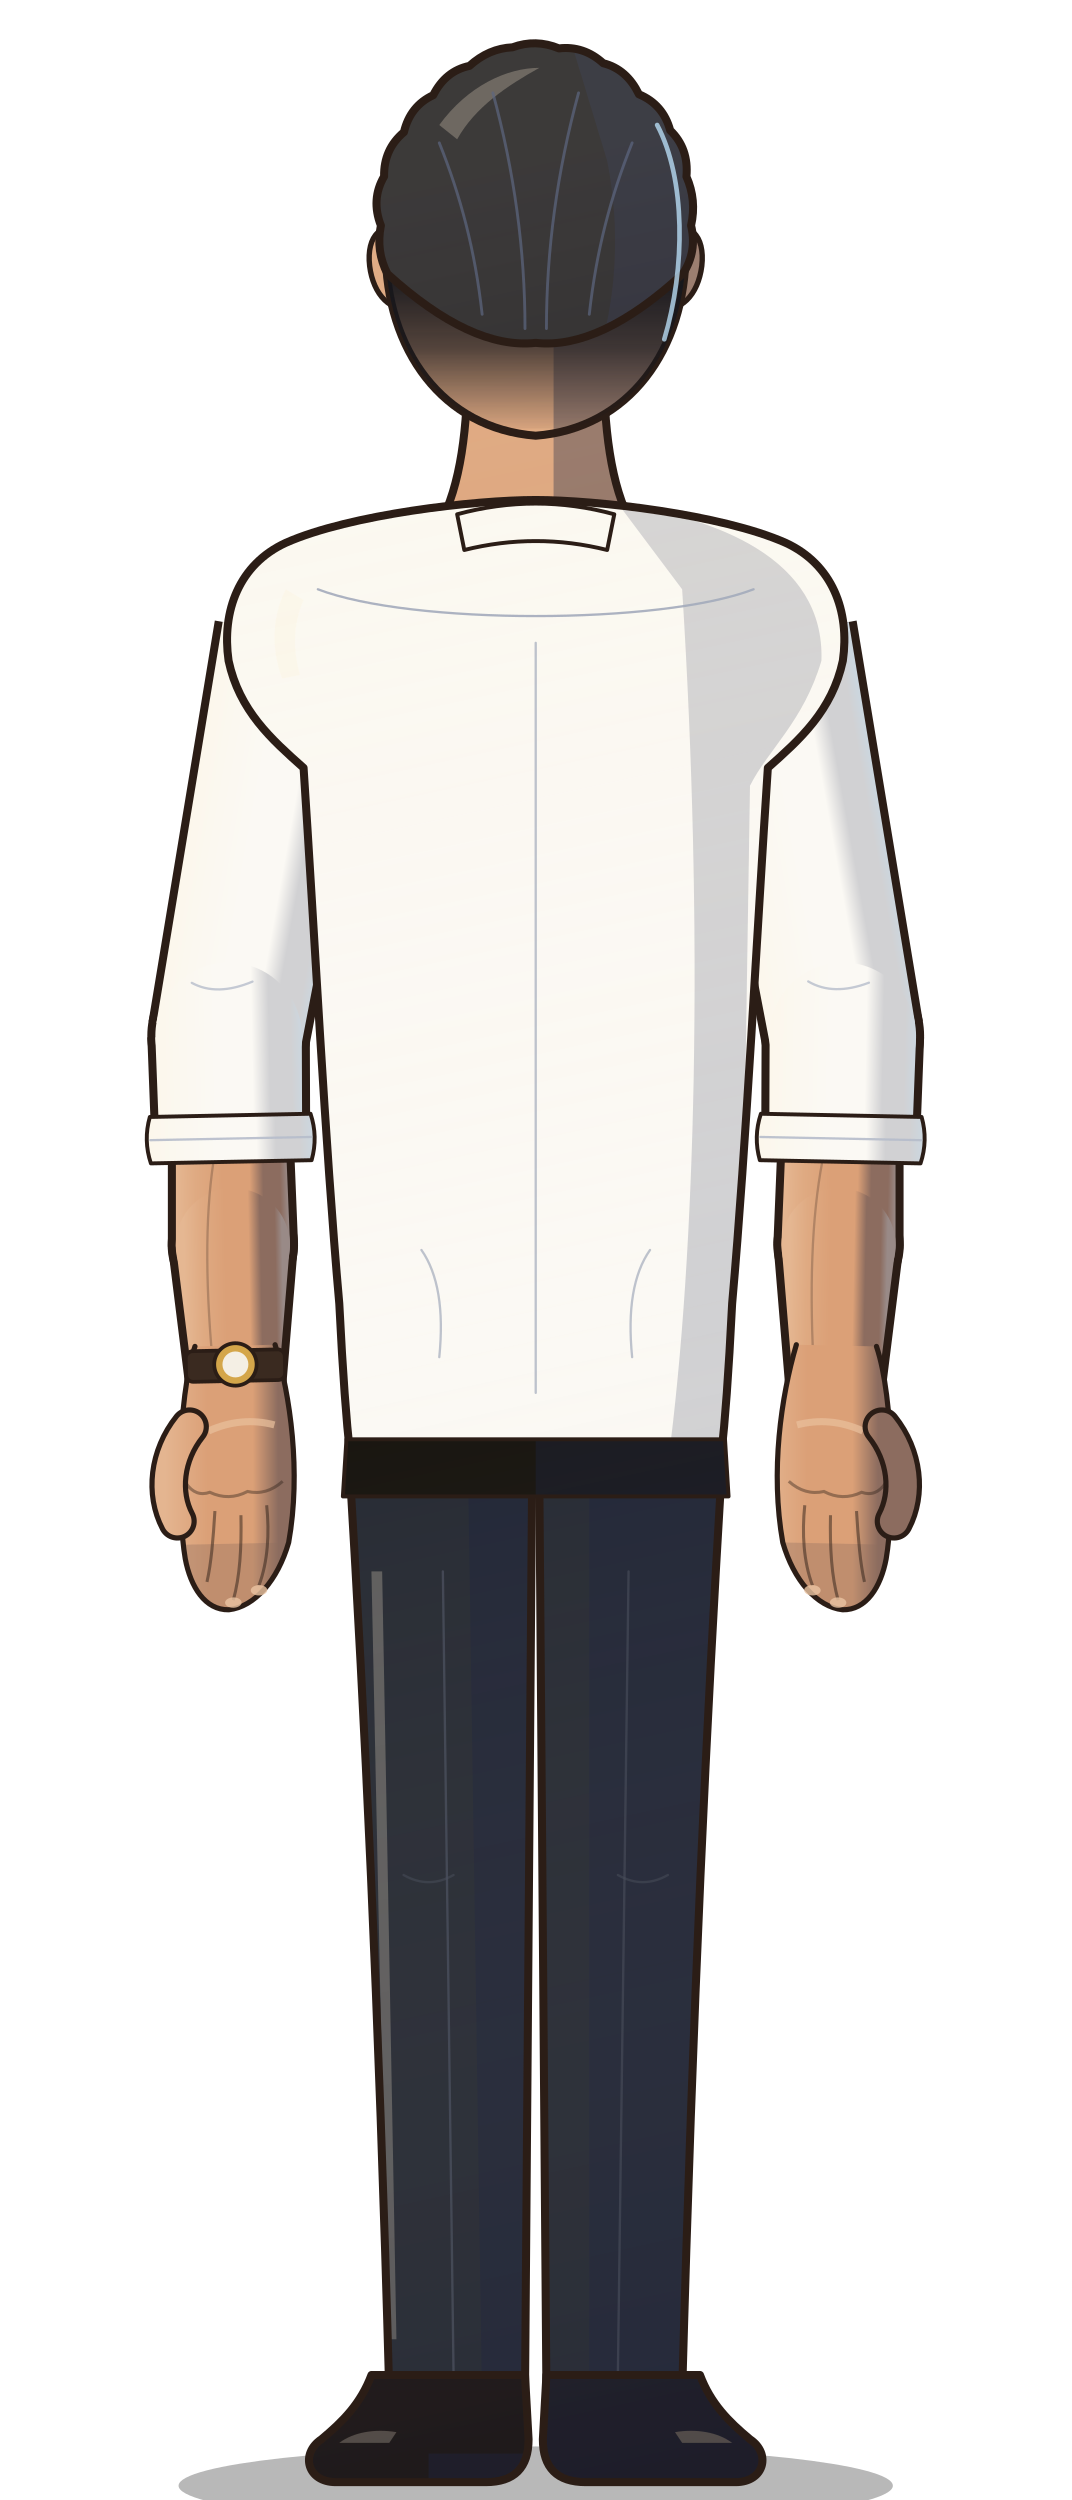
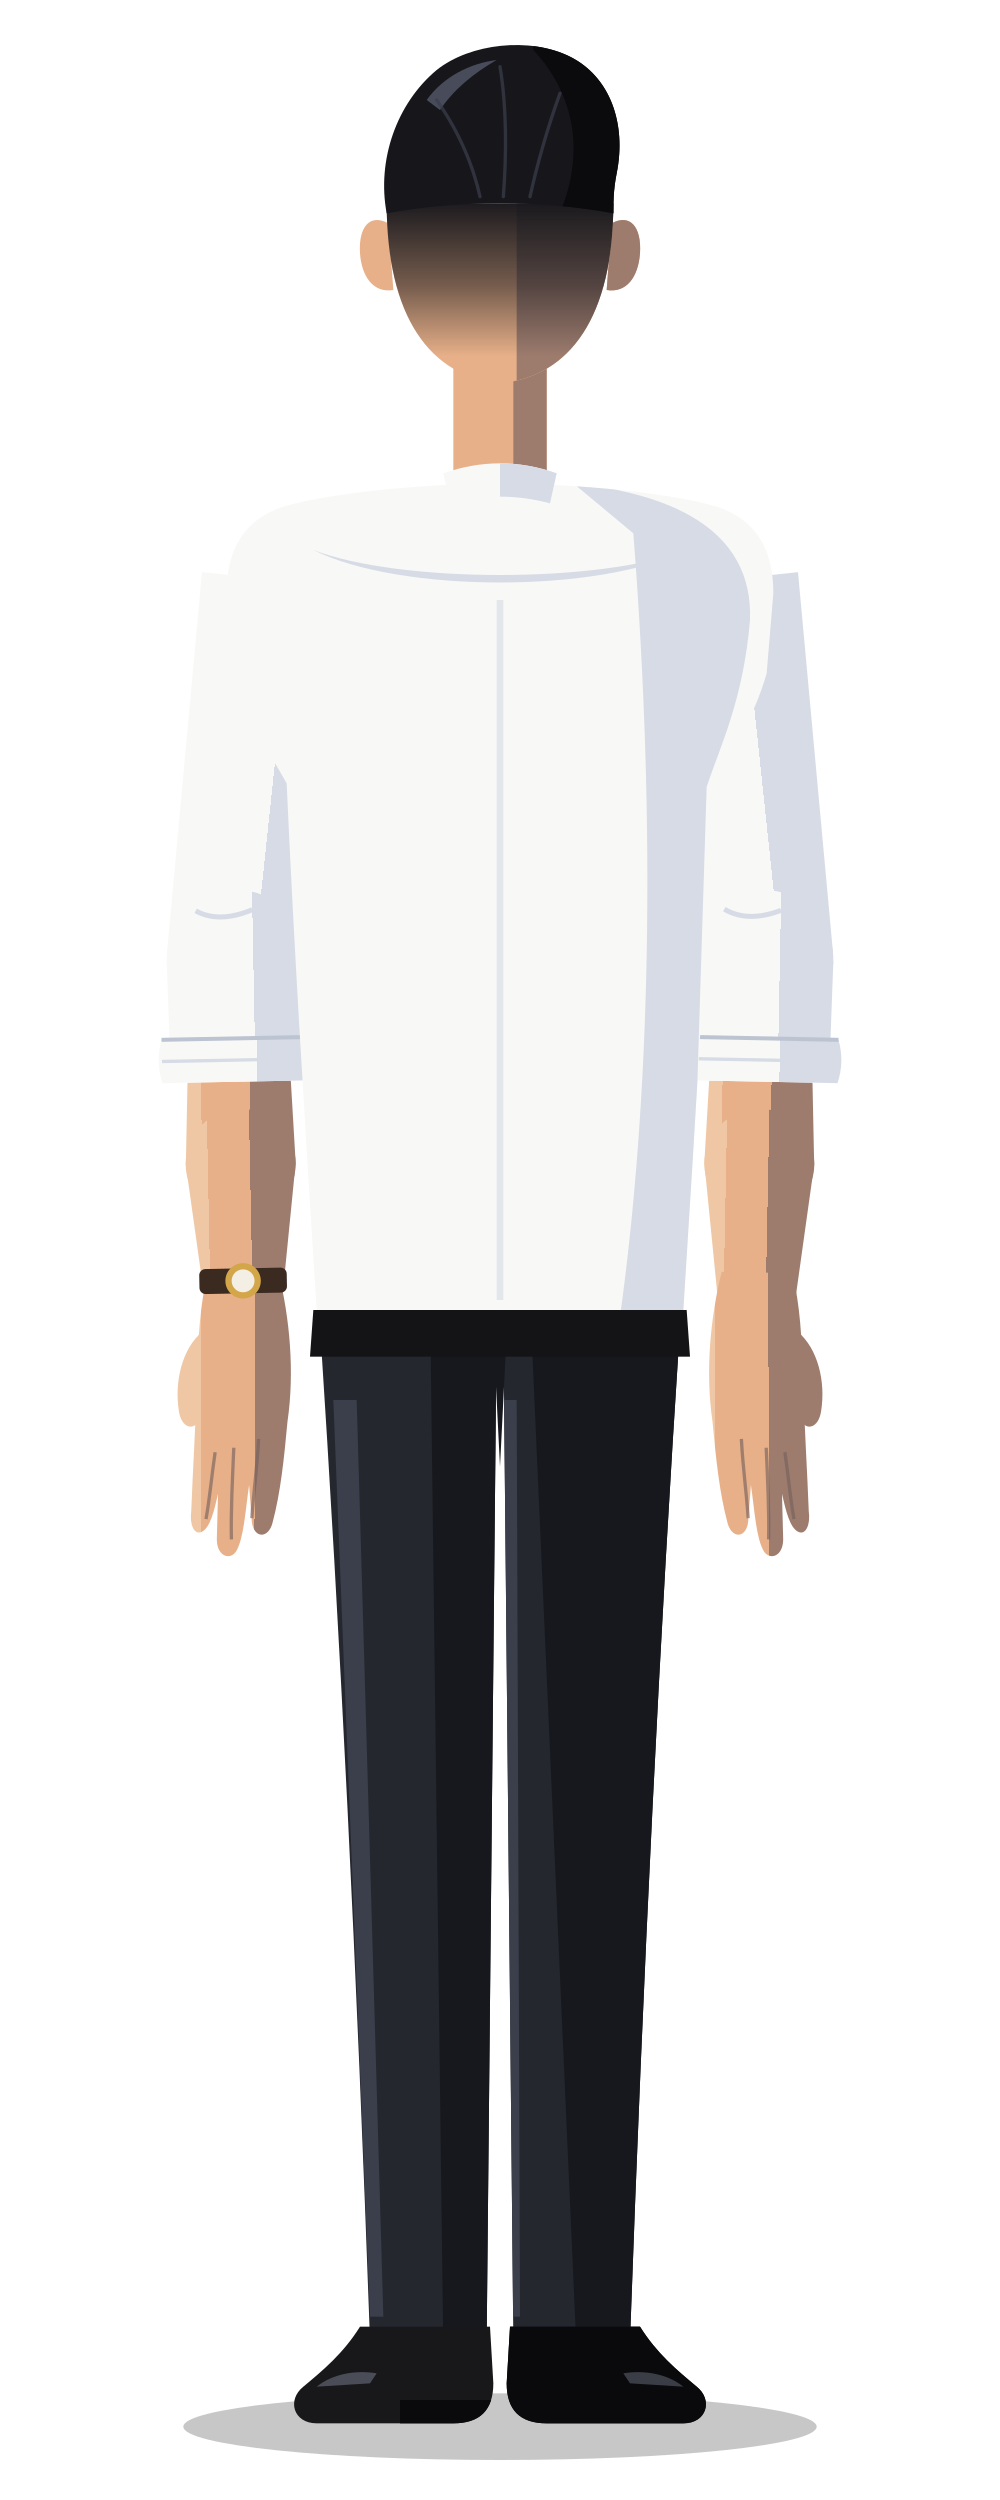
- <svg xmlns="http://www.w3.org/2000/svg" viewBox="0 0 600 1400" width="600" height="1400">
+ <svg xmlns="http://www.w3.org/2000/svg" viewBox="0 0 600 1500" width="600" height="1500">
  <defs>
-     <linearGradient id="form" gradientUnits="userSpaceOnUse" x1="170" y1="120" x2="470" y2="1500">
-       <stop offset="0" stop-color="#fff1d6" stop-opacity="0.16" />
-       <stop offset="0.45" stop-color="#fff1d6" stop-opacity="0" />
-       <stop offset="1" stop-color="#0b1030" stop-opacity="0.18" />
-     </linearGradient>
    <linearGradient id="fade" x1="0" y1="0" x2="0" y2="1">
-       <stop offset="0" stop-color="#17171c" stop-opacity="1" />
-       <stop offset="0.5" stop-color="#17171c" stop-opacity="0.7" />
-       <stop offset="1" stop-color="#17171c" stop-opacity="0.05" />
+       <stop offset="0" stop-color="#16161b" stop-opacity="1" />
+       <stop offset="0.55" stop-color="#16161b" stop-opacity="0.55" />
+       <stop offset="1" stop-color="#16161b" stop-opacity="0" />
    </linearGradient>
    <clipPath id="c1">
-       <path d="M196,826 L298,826 L294,1340 L218,1340 C212,1120 204,960 196,826 Z" />
+       <path d="M192,796 L298,796 L292,1404 L222,1404 C214,1180 204,980 192,796 Z" />
    </clipPath>
    <clipPath id="c2">
-       <path d="M 404,826 L 302,826 L 306,1340 L 382,1340 C 388,1120 396,960 404,826 Z" />
+       <path d="M 408,796 L 302,796 L 308,1404 L 378,1404 C 386,1180 396,980 408,796 Z" />
    </clipPath>
    <clipPath id="c3">
-       <path d="M208,1330 L294,1330 L296,1366 C296,1382 288,1390 272,1390 L188,1390 C172,1390 168,1374 180,1366 C192,1356 202,1346 208,1330 Z" />
+       <path d="M216,1396 L294,1396 L296,1430 C296,1446 288,1454 272,1454 L190,1454 C176,1454 172,1440 182,1432 C194,1422 206,1412 216,1396 Z" />
    </clipPath>
    <clipPath id="c4">
-       <path d="M 392,1330 L 306,1330 L 304,1366 C 304,1382 312,1390 328,1390 L 412,1390 C 428,1390 432,1374 420,1366 C 408,1356 398,1346 392,1330 Z" />
-     </clipPath>
-     <linearGradient id="g5" gradientUnits="userSpaceOnUse" x1="98.5" y1="674.6" x2="161.5" y2="673.3">
-       <stop offset="0" stop-color="#e5b792" />
-       <stop offset="0.18" stop-color="#dfaa82" />
-       <stop offset="0.42" stop-color="#dba077" />
-       <stop offset="0.66" stop-color="#dba077" />
-       <stop offset="0.78" stop-color="#8c6c5f" />
-       <stop offset="0.93" stop-color="#8c6c5f" />
-       <stop offset="1" stop-color="#998a87" />
-     </linearGradient>
-     <linearGradient id="g6" gradientUnits="userSpaceOnUse" x1="103.9" y1="741.2" x2="158.8" y2="740.1">
-       <stop offset="0" stop-color="#e5b792" />
-       <stop offset="0.18" stop-color="#dfaa82" />
-       <stop offset="0.42" stop-color="#dba077" />
-       <stop offset="0.66" stop-color="#dba077" />
-       <stop offset="0.78" stop-color="#8c6c5f" />
-       <stop offset="0.93" stop-color="#8c6c5f" />
-       <stop offset="1" stop-color="#998a87" />
-     </linearGradient>
-     <linearGradient id="g7" gradientUnits="userSpaceOnUse" x1="106.2" y1="460.5" x2="189.8" y2="475.5">
-       <stop offset="0" stop-color="#fcf7ec" />
-       <stop offset="0.18" stop-color="#fbf8f0" />
-       <stop offset="0.42" stop-color="#fbf9f4" />
-       <stop offset="0.66" stop-color="#fbf9f4" />
-       <stop offset="0.78" stop-color="#d1d1d3" />
-       <stop offset="0.93" stop-color="#d1d1d3" />
-       <stop offset="1" stop-color="#ccd6de" />
-     </linearGradient>
-     <linearGradient id="g8" gradientUnits="userSpaceOnUse" x1="88.1" y1="609.6" x2="169.1" y2="608.0">
-       <stop offset="0" stop-color="#fcf7ec" />
-       <stop offset="0.18" stop-color="#fbf8f0" />
-       <stop offset="0.42" stop-color="#fbf9f4" />
-       <stop offset="0.66" stop-color="#fbf9f4" />
-       <stop offset="0.78" stop-color="#d1d1d3" />
-       <stop offset="0.93" stop-color="#d1d1d3" />
-       <stop offset="1" stop-color="#ccd6de" />
-     </linearGradient>
-     <linearGradient id="g9" gradientUnits="userSpaceOnUse" x1="84.2" y1="638.5" x2="174.2" y2="636.7">
-       <stop offset="0" stop-color="#fcf7ec" />
-       <stop offset="0.18" stop-color="#fbf8f0" />
-       <stop offset="0.42" stop-color="#fbf9f4" />
-       <stop offset="0.66" stop-color="#fbf9f4" />
-       <stop offset="0.78" stop-color="#d1d1d3" />
-       <stop offset="0.93" stop-color="#d1d1d3" />
-       <stop offset="1" stop-color="#ccd6de" />
-     </linearGradient>
-     <linearGradient id="g10" gradientUnits="userSpaceOnUse" x1="438.5" y1="673.3" x2="501.5" y2="674.6">
-       <stop offset="0" stop-color="#e5b792" />
-       <stop offset="0.18" stop-color="#dfaa82" />
-       <stop offset="0.42" stop-color="#dba077" />
-       <stop offset="0.66" stop-color="#dba077" />
-       <stop offset="0.78" stop-color="#8c6c5f" />
-       <stop offset="0.93" stop-color="#8c6c5f" />
-       <stop offset="1" stop-color="#998a87" />
-     </linearGradient>
-     <linearGradient id="g11" gradientUnits="userSpaceOnUse" x1="441.2" y1="740.1" x2="496.1" y2="741.2">
-       <stop offset="0" stop-color="#e5b792" />
-       <stop offset="0.18" stop-color="#dfaa82" />
-       <stop offset="0.42" stop-color="#dba077" />
-       <stop offset="0.66" stop-color="#dba077" />
-       <stop offset="0.78" stop-color="#8c6c5f" />
-       <stop offset="0.93" stop-color="#8c6c5f" />
-       <stop offset="1" stop-color="#998a87" />
-     </linearGradient>
-     <linearGradient id="g12" gradientUnits="userSpaceOnUse" x1="410.2" y1="475.5" x2="493.8" y2="460.5">
-       <stop offset="0" stop-color="#fcf7ec" />
-       <stop offset="0.18" stop-color="#fbf8f0" />
-       <stop offset="0.42" stop-color="#fbf9f4" />
-       <stop offset="0.66" stop-color="#fbf9f4" />
-       <stop offset="0.78" stop-color="#d1d1d3" />
-       <stop offset="0.93" stop-color="#d1d1d3" />
-       <stop offset="1" stop-color="#ccd6de" />
-     </linearGradient>
-     <linearGradient id="g13" gradientUnits="userSpaceOnUse" x1="430.9" y1="608.0" x2="511.9" y2="609.6">
-       <stop offset="0" stop-color="#fcf7ec" />
-       <stop offset="0.18" stop-color="#fbf8f0" />
-       <stop offset="0.42" stop-color="#fbf9f4" />
-       <stop offset="0.66" stop-color="#fbf9f4" />
-       <stop offset="0.78" stop-color="#d1d1d3" />
-       <stop offset="0.93" stop-color="#d1d1d3" />
-       <stop offset="1" stop-color="#ccd6de" />
-     </linearGradient>
-     <linearGradient id="g14" gradientUnits="userSpaceOnUse" x1="425.8" y1="636.7" x2="515.8" y2="638.5">
-       <stop offset="0" stop-color="#fcf7ec" />
-       <stop offset="0.18" stop-color="#fbf8f0" />
-       <stop offset="0.42" stop-color="#fbf9f4" />
-       <stop offset="0.66" stop-color="#fbf9f4" />
-       <stop offset="0.78" stop-color="#d1d1d3" />
-       <stop offset="0.93" stop-color="#d1d1d3" />
-       <stop offset="1" stop-color="#ccd6de" />
-     </linearGradient>
-     <clipPath id="c15">
-       <path d="M262,200 C262,240 258,272 246,294 L354,294 C342,272 338,240 338,200 Z" />
-     </clipPath>
-     <clipPath id="c16">
-       <path d="M300,280 C266,280 196,288 160,304 C134,316 124,342 128,370 C134,398 152,414 170,430 C176,520 182,640 190,730 C192,770 194,796 196,814 L404,814 C406,796 408,770 410,730 C418,640 424,520 430,430 C448,414 466,398 472,370 C476,342 466,316 440,304 C404,288 334,280 300,280 Z" />
-     </clipPath>
+       <path d="M 384,1396 L 306,1396 L 304,1430 C 304,1446 312,1454 328,1454 L 410,1454 C 424,1454 428,1440 418,1432 C 406,1422 394,1412 384,1396 Z" />
+     </clipPath>
+     <linearGradient id="g5" gradientUnits="userSpaceOnUse" x1="112.0" y1="674.3" x2="175.9" y2="673.0">
+       <stop offset="0" stop-color="#efc7a4" />
+       <stop offset="0.14" stop-color="#efc7a4" />
+       <stop offset="0.14" stop-color="#e7b089" />
+       <stop offset="0.6" stop-color="#e7b089" />
+       <stop offset="0.6" stop-color="#9d7c6e" />
+       <stop offset="1" stop-color="#9d7c6e" />
+     </linearGradient>
+     <linearGradient id="g6" gradientUnits="userSpaceOnUse" x1="117.9" y1="744.7" x2="172.9" y2="743.6">
+       <stop offset="0" stop-color="#efc7a4" />
+       <stop offset="0.14" stop-color="#efc7a4" />
+       <stop offset="0.14" stop-color="#e7b089" />
+       <stop offset="0.6" stop-color="#e7b089" />
+       <stop offset="0.6" stop-color="#9d7c6e" />
+       <stop offset="1" stop-color="#9d7c6e" />
+     </linearGradient>
+     <linearGradient id="g7" gradientUnits="userSpaceOnUse" x1="110.7" y1="457.4" x2="197.3" y2="466.6">
+       <stop offset="0" stop-color="#f8f8f6" />
+       <stop offset="0.62" stop-color="#f8f8f6" />
+       <stop offset="0.62" stop-color="#d6dbe5" />
+       <stop offset="1" stop-color="#d6dbe5" />
+     </linearGradient>
+     <linearGradient id="g8" gradientUnits="userSpaceOnUse" x1="101.1" y1="606.8" x2="184.1" y2="605.2">
+       <stop offset="0" stop-color="#f8f8f6" />
+       <stop offset="0.62" stop-color="#f8f8f6" />
+       <stop offset="0.62" stop-color="#d6dbe5" />
+       <stop offset="1" stop-color="#d6dbe5" />
+     </linearGradient>
+     <linearGradient id="g9" gradientUnits="userSpaceOnUse" x1="97.2" y1="636.9" x2="189.2" y2="635.1">
+       <stop offset="0" stop-color="#f8f8f6" />
+       <stop offset="0.62" stop-color="#f8f8f6" />
+       <stop offset="0.62" stop-color="#d6dbe5" />
+       <stop offset="1" stop-color="#d6dbe5" />
+     </linearGradient>
+     <linearGradient id="g10" gradientUnits="userSpaceOnUse" x1="28.0" y1="-0.6" x2="-28.0" y2="0.6">
+       <stop offset="0" stop-color="#efc7a4" />
+       <stop offset="0.14" stop-color="#efc7a4" />
+       <stop offset="0.14" stop-color="#e7b089" />
+       <stop offset="0.6" stop-color="#e7b089" />
+       <stop offset="0.6" stop-color="#9d7c6e" />
+       <stop offset="1" stop-color="#9d7c6e" />
+     </linearGradient>
+     <linearGradient id="g11" gradientUnits="userSpaceOnUse" x1="424.1" y1="673.0" x2="488.0" y2="674.3">
+       <stop offset="0" stop-color="#efc7a4" />
+       <stop offset="0.14" stop-color="#efc7a4" />
+       <stop offset="0.14" stop-color="#e7b089" />
+       <stop offset="0.6" stop-color="#e7b089" />
+       <stop offset="0.6" stop-color="#9d7c6e" />
+       <stop offset="1" stop-color="#9d7c6e" />
+     </linearGradient>
+     <linearGradient id="g12" gradientUnits="userSpaceOnUse" x1="427.1" y1="743.6" x2="482.1" y2="744.7">
+       <stop offset="0" stop-color="#efc7a4" />
+       <stop offset="0.14" stop-color="#efc7a4" />
+       <stop offset="0.14" stop-color="#e7b089" />
+       <stop offset="0.6" stop-color="#e7b089" />
+       <stop offset="0.6" stop-color="#9d7c6e" />
+       <stop offset="1" stop-color="#9d7c6e" />
+     </linearGradient>
+     <linearGradient id="g13" gradientUnits="userSpaceOnUse" x1="402.7" y1="466.6" x2="489.3" y2="457.4">
+       <stop offset="0" stop-color="#f8f8f6" />
+       <stop offset="0.62" stop-color="#f8f8f6" />
+       <stop offset="0.62" stop-color="#d6dbe5" />
+       <stop offset="1" stop-color="#d6dbe5" />
+     </linearGradient>
+     <linearGradient id="g14" gradientUnits="userSpaceOnUse" x1="415.9" y1="605.2" x2="498.9" y2="606.8">
+       <stop offset="0" stop-color="#f8f8f6" />
+       <stop offset="0.62" stop-color="#f8f8f6" />
+       <stop offset="0.62" stop-color="#d6dbe5" />
+       <stop offset="1" stop-color="#d6dbe5" />
+     </linearGradient>
+     <linearGradient id="g15" gradientUnits="userSpaceOnUse" x1="410.8" y1="635.1" x2="502.8" y2="636.9">
+       <stop offset="0" stop-color="#f8f8f6" />
+       <stop offset="0.62" stop-color="#f8f8f6" />
+       <stop offset="0.62" stop-color="#d6dbe5" />
+       <stop offset="1" stop-color="#d6dbe5" />
+     </linearGradient>
+     <linearGradient id="g16" gradientUnits="userSpaceOnUse" x1="-28.0" y1="0.6" x2="28.0" y2="-0.6">
+       <stop offset="0" stop-color="#efc7a4" />
+       <stop offset="0.14" stop-color="#efc7a4" />
+       <stop offset="0.14" stop-color="#e7b089" />
+       <stop offset="0.6" stop-color="#e7b089" />
+       <stop offset="0.6" stop-color="#9d7c6e" />
+       <stop offset="1" stop-color="#9d7c6e" />
+     </linearGradient>
    <clipPath id="c17">
-       <path d="M256,288 Q300,276 344,288 L340,308 Q300,298 260,308 Z" />
+       <path d="M272,210 L272,304 L328,304 L328,210 Z" />
    </clipPath>
    <clipPath id="c18">
-       <path d="M194,806 L406,806 L408,838 L192,838 Z" />
-     </clipPath>
-     <linearGradient id="hg19" gradientUnits="userSpaceOnUse" x1="30.0" y1="-0.6" x2="-30.0" y2="0.6">
-       <stop offset="0" stop-color="#e4b590" />
-       <stop offset="0.3" stop-color="#dba077" />
-       <stop offset="0.62" stop-color="#dba077" />
-       <stop offset="0.8" stop-color="#8c6c5f" />
-       <stop offset="1" stop-color="#8c6c5f" />
-     </linearGradient>
+       <path d="M300,290 C268,290 204,294 170,304 C146,312 136,330 136,356 L140,404 C148,432 162,452 172,470 C176,560 182,660 190,786 L410,786 C418,660 424,560 428,470 C438,452 452,432 460,404 L464,356 C464,330 454,312 430,304 C396,294 332,290 300,290 Z" />
+     </clipPath>
+     <clipPath id="c19">
+       <path d="M266,284 Q300,272 334,284 L330,302 Q300,294 270,302 Z" />
+     </clipPath>
    <clipPath id="c20">
-       <path d="M-17,-14 C-23,8 -27,40 -21,70 C-16,86 -6,97 5,98 C15,98 21,88 23,76 C26,56 25,8 17,-14 Z" />
-     </clipPath>
-     <linearGradient id="hg21" gradientUnits="userSpaceOnUse" x1="-30.0" y1="0.6" x2="30.0" y2="-0.6">
-       <stop offset="0" stop-color="#e4b590" />
-       <stop offset="0.3" stop-color="#dba077" />
-       <stop offset="0.62" stop-color="#dba077" />
-       <stop offset="0.8" stop-color="#8c6c5f" />
-       <stop offset="1" stop-color="#8c6c5f" />
-     </linearGradient>
+       <path d="M188,786 L412,786 L414,814 L186,814 Z" />
+     </clipPath>
+     <clipPath id="c21">
+       <path d="M233,134 C222,128 215,136 216,152 C217,166 224,176 236,174 Z" />
+     </clipPath>
    <clipPath id="c22">
-       <path d="M-17,-14 C-23,8 -27,40 -21,70 C-16,86 -6,97 5,98 C15,98 21,88 23,76 C26,56 25,8 17,-14 Z" />
+       <path d="M 367,134 C 378,128 385,136 384,152 C 383,166 376,176 364,174 Z" />
    </clipPath>
    <clipPath id="c23">
-       <path d="M228,132 C214,122 205,132 207,149 C209,165 219,176 232,172 Z" />
+       <path d="M232,122 C232,190 258,226 300,230 C342,226 368,190 368,122 Z" />
+     </clipPath>
+     <clipPath id="napeclip">
+       <path d="M232,122 C232,190 258,226 300,230 C342,226 368,190 368,122 Z" />
    </clipPath>
    <clipPath id="c24">
-       <path d="M 372,132 C 386,122 395,132 393,149 C 391,165 381,176 368,172 Z" />
-     </clipPath>
-     <clipPath id="c25">
-       <path d="M216,140 C216,196 248,240 300,244 C352,240 384,196 384,140 Z" />
-     </clipPath>
-     <clipPath id="napeclip">
-       <path d="M216,140 C216,196 248,240 300,244 C352,240 384,196 384,140 Z" />
-     </clipPath>
-     <clipPath id="c26">
-       <path d="M217.0,153.4 Q210.4,140.7 213.3,126.3 Q207.6,111.6 215.1,98.8 Q214.8,83.6 226.2,74.0 Q229.7,59.3 242.6,53.3 Q249.5,39.7 262.9,36.9 Q273.7,27.1 287.0,26.5 Q300.0,21.7 313.0,27.1 Q326.9,25.5 337.8,35.4 Q351.0,38.7 357.8,52.8 Q371.4,58.5 375.3,73.0 Q385.8,83.1 384.4,98.9 Q390.2,112.0 387.0,126.3 Q390.5,140.8 382.5,153.2 Q336,196 300,192 Q264,196 217.0,153.4 Z" />
+       <path d="M232,128 C226,96 238,62 262,42 C282,26 318,22 342,34 C366,46 376,74 370,104 C368,114 368,122 368,128 C346,124 324,122 300,122 C276,122 254,124 232,128 Z" />
    </clipPath>
  </defs>
-   <ellipse cx="300" cy="1392" rx="200" ry="22" fill="#000" opacity="0.28" />
-   <path d="M196,826 L298,826 L294,1340 L218,1340 C212,1120 204,960 196,826 Z" fill="#262a33" />
+   <ellipse cx="300" cy="1456" rx="190" ry="20" fill="#000" opacity="0.22" />
+   <path d="M192,796 L298,796 L292,1404 L222,1404 C214,1180 204,980 192,796 Z" fill="#24272e" />
  <g clip-path="url(#c1)">
-     <path d="M262,816 L310,816 L304,1348 L270,1348 Z" fill="#212636" />
-     <path d="M208,880 L214,880 L222,1310 L217,1310 Z" fill="#676664" opacity="0.85" />
-     <rect x="0" y="0" width="600" height="1400" fill="url(#form)" />
-   </g>
-   <path d="M196,826 L298,826 L294,1340 L218,1340 C212,1120 204,960 196,826 Z" fill="none" stroke="#2b1d16" stroke-width="4.5" stroke-linejoin="round" />
-   <path d="M 404,826 L 302,826 L 306,1340 L 382,1340 C 388,1120 396,960 404,826 Z" fill="#262a33" />
+     <path d="M258,780 L304,780 L300,1412 L266,1412 Z" fill="#16181d" />
+     <path d="M200,840 L214,840 L230,1390 L222,1390 Z" fill="#3a3f4b" />
+   </g>
+   <path d="M 408,796 L 302,796 L 308,1404 L 378,1404 C 386,1180 396,980 408,796 Z" fill="#24272e" />
  <g clip-path="url(#c2)">
-     <path d="M330,816 L420,816 L420,1348 L330,1348 Z" fill="#212636" />
-     <rect x="0" y="0" width="600" height="1400" fill="url(#form)" />
-   </g>
-   <path d="M 404,826 L 302,826 L 306,1340 L 382,1340 C 388,1120 396,960 404,826 Z" fill="none" stroke="#2b1d16" stroke-width="4.5" stroke-linejoin="round" />
-   <path d="M248,880 L254,1330" fill="none" stroke="#4a4f5c" stroke-width="1.3" stroke-linecap="round" stroke-linejoin="round" opacity="0.8" />
-   <path d="M352,880 L346,1330" fill="none" stroke="#4a4f5c" stroke-width="1.3" stroke-linecap="round" stroke-linejoin="round" opacity="0.6" />
-   <path d="M226,1050 q14,8 28,0" fill="none" stroke="#4a4f5c" stroke-width="1.3" stroke-linecap="round" stroke-linejoin="round" opacity="0.5" />
-   <path d="M346,1050 q14,8 28,0" fill="none" stroke="#4a4f5c" stroke-width="1.3" stroke-linecap="round" stroke-linejoin="round" opacity="0.5" />
-   <path d="M208,1330 L294,1330 L296,1366 C296,1382 288,1390 272,1390 L188,1390 C172,1390 168,1374 180,1366 C192,1356 202,1346 208,1330 Z" fill="#1a1412" />
+     <path d="M318,780 L420,780 L420,1412 L346,1412 Z" fill="#16181d" />
+     <path d="M 310,840 L 302,840 L 306,1390 L 312,1390 Z" fill="#3a3f4b" />
+   </g>
+   <path d="M296,800 L300,880 L304,800 Z" fill="#16181d" />
+   <path d="M216,1396 L294,1396 L296,1430 C296,1446 288,1454 272,1454 L190,1454 C176,1454 172,1440 182,1432 C194,1422 206,1412 216,1396 Z" fill="#18181b" />
  <g clip-path="url(#c3)">
-     <path d="M240,1374 L300,1374 L300,1398 L240,1398 Z" fill="#1a1923" />
-     <path d="M190,1368 C198,1362 210,1360 222,1362 L218,1368 Z" fill="#5f564d" opacity="0.85" />
-     <rect x="0" y="0" width="600" height="1400" fill="url(#form)" />
-   </g>
-   <path d="M208,1330 L294,1330 L296,1366 C296,1382 288,1390 272,1390 L188,1390 C172,1390 168,1374 180,1366 C192,1356 202,1346 208,1330 Z" fill="none" stroke="#2b1d16" stroke-width="4.5" stroke-linejoin="round" />
-   <path d="M 392,1330 L 306,1330 L 304,1366 C 304,1382 312,1390 328,1390 L 412,1390 C 428,1390 432,1374 420,1366 C 408,1356 398,1346 392,1330 Z" fill="#1a1412" />
+     <path d="M240,1440 L300,1440 L300,1460 L240,1460 Z" fill="#0a0a0c" />
+     <path d="M190,1432 C200,1424 214,1422 226,1424 L222,1430 Z" fill="#4a4d58" />
+   </g>
+   <path d="M 384,1396 L 306,1396 L 304,1430 C 304,1446 312,1454 328,1454 L 410,1454 C 424,1454 428,1440 418,1432 C 406,1422 394,1412 384,1396 Z" fill="#18181b" />
  <g clip-path="url(#c4)">
-     <path d="M300,1318 L440,1318 L440,1398 L300,1398 Z" fill="#1a1923" />
-     <path d="M 410,1368 C 402,1362 390,1360 378,1362 L 382,1368 Z" fill="#5f564d" opacity="0.85" />
-     <rect x="0" y="0" width="600" height="1400" fill="url(#form)" />
-   </g>
-   <path d="M 392,1330 L 306,1330 L 304,1366 C 304,1382 312,1390 328,1390 L 412,1390 C 428,1390 432,1374 420,1366 C 408,1356 398,1346 392,1330 Z" fill="none" stroke="#2b1d16" stroke-width="4.5" stroke-linejoin="round" />
-   <path d="M94.0,651.3 L94.0,698.0 L166.9,696.5 L165.0,649.9 Z" fill="#2b1d16" />
-   <path d="M94.0,698.0 L104.8,784.6 L159.7,783.4 L166.9,696.5 Z" fill="#2b1d16" />
-   <circle cx="130.4" cy="697.3" r="36.5" fill="#2b1d16" />
-   <path d="M98.5,651.2 L98.5,698.0 L162.4,696.6 L160.5,650.0 Z" fill="url(#g5)" />
-   <circle cx="130.4" cy="697.3" r="32.0" fill="url(#g6)" />
-   <path d="M98.5,698.0 L109.3,784.5 L155.2,783.5 L162.4,696.6 Z" fill="url(#g6)" />
-   <path d="M119.5,650.8 Q112.4,697.7 120.0,772.2" fill="none" stroke="#2b1d16" stroke-width="1.3" stroke-linecap="round" stroke-linejoin="round" opacity="0.25" />
-   <path d="M120.3,347.5 L83.2,572.0 L172.8,588.0 L215.7,364.5 Z" fill="#2b1d16" />
-   <path d="M82.5,580.9 L84.7,638.5 L173.7,636.7 L173.5,579.1 Z" fill="#2b1d16" />
-   <circle cx="128.0" cy="580.0" r="45.5" fill="#2b1d16" />
-   <path d="M124.7,348.3 L87.6,572.8 L168.4,587.2 L211.3,363.7 Z" fill="url(#g7)" />
-   <circle cx="128.0" cy="580.0" r="41.0" fill="url(#g8)" />
-   <path d="M87.0,580.9 L89.2,638.4 L169.2,636.8 L169.0,579.1 Z" fill="url(#g8)" />
-   <path d="M107.4,550.4 q14.0,7.7 34.0,-0.7" fill="none" stroke="#b6bdcb" stroke-width="1.3" stroke-linecap="round" stroke-linejoin="round" opacity="0.8" />
-   <path d="M173.9,623.7 Q178.2,636.6 174.5,649.7 L84.5,651.5 Q80.2,638.6 83.9,625.5 Z" fill="url(#g9)" stroke="#2b1d16" stroke-width="2.2" stroke-linejoin="round" />
-   <path d="M174.2,636.7 L84.2,638.5" fill="none" stroke="#b6bdcb" stroke-width="1.3" stroke-linecap="round" stroke-linejoin="round" opacity="0.9" />
-   <path d="M435.0,649.9 L433.1,696.5 L506.0,698.0 L506.0,651.3 Z" fill="#2b1d16" />
-   <path d="M433.1,696.5 L440.3,783.4 L495.2,784.6 L506.0,698.0 Z" fill="#2b1d16" />
-   <circle cx="469.6" cy="697.3" r="36.5" fill="#2b1d16" />
-   <path d="M439.5,650.0 L437.6,696.6 L501.5,698.0 L501.5,651.2 Z" fill="url(#g10)" />
-   <circle cx="469.6" cy="697.3" r="32.0" fill="url(#g11)" />
-   <path d="M437.6,696.6 L444.8,783.5 L490.7,784.5 L501.5,698.0 Z" fill="url(#g11)" />
-   <path d="M460.5,650.4 Q451.6,696.9 456.0,771.8" fill="none" stroke="#2b1d16" stroke-width="1.3" stroke-linecap="round" stroke-linejoin="round" opacity="0.25" />
-   <path d="M384.3,364.5 L427.2,588.0 L516.8,572.0 L479.7,347.5 Z" fill="#2b1d16" />
-   <path d="M426.5,579.1 L426.3,636.7 L515.3,638.5 L517.5,580.9 Z" fill="#2b1d16" />
-   <circle cx="472.0" cy="580.0" r="45.5" fill="#2b1d16" />
-   <path d="M388.7,363.7 L431.6,587.2 L512.4,572.8 L475.3,348.3 Z" fill="url(#g12)" />
-   <circle cx="472.0" cy="580.0" r="41.0" fill="url(#g13)" />
-   <path d="M431.0,579.1 L430.8,636.8 L510.8,638.4 L513.0,580.9 Z" fill="url(#g13)" />
-   <path d="M452.6,549.6 q14.0,8.3 34.0,0.7" fill="none" stroke="#b6bdcb" stroke-width="1.3" stroke-linecap="round" stroke-linejoin="round" opacity="0.8" />
-   <path d="M516.1,625.5 Q519.8,638.6 515.5,651.5 L425.5,649.7 Q421.8,636.6 426.1,623.7 Z" fill="url(#g14)" stroke="#2b1d16" stroke-width="2.2" stroke-linejoin="round" />
-   <path d="M515.8,638.5 L425.8,636.7" fill="none" stroke="#b6bdcb" stroke-width="1.3" stroke-linecap="round" stroke-linejoin="round" opacity="0.9" />
-   <path d="M262,200 C262,240 258,272 246,294 L354,294 C342,272 338,240 338,200 Z" fill="#dba077" />
-   <g clip-path="url(#c15)">
-     <path d="M310,190 L360,190 L360,300 L310,300 Z" fill="#8c6c5f" />
-     <rect x="0" y="0" width="600" height="1400" fill="url(#form)" />
-   </g>
-   <path d="M262,200 C262,240 258,272 246,294" fill="none" stroke="#2b1d16" stroke-width="4.5" stroke-linecap="round" stroke-linejoin="round" opacity="1.0" />
-   <path d="M338,200 C338,240 342,272 354,294" fill="none" stroke="#2b1d16" stroke-width="4.5" stroke-linecap="round" stroke-linejoin="round" opacity="1.0" />
-   <path d="M300,280 C266,280 196,288 160,304 C134,316 124,342 128,370 C134,398 152,414 170,430 C176,520 182,640 190,730 C192,770 194,796 196,814 L404,814 C406,796 408,770 410,730 C418,640 424,520 430,430 C448,414 466,398 472,370 C476,342 466,316 440,304 C404,288 334,280 300,280 Z" fill="#fbf9f4" />
-   <g clip-path="url(#c16)">
-     <path d="M346,282 C400,290 462,312 460,370 C450,404 430,420 420,440 L414,820 L374,820 C390,700 394,520 382,330 Z" fill="#d1d1d3" />
-     <path d="M160,330 C152,346 152,364 158,380 L168,378 C164,364 164,350 170,336 Z" fill="#fcf7eb" opacity="0.85" />
-     <rect x="0" y="0" width="600" height="1400" fill="url(#form)" />
-   </g>
-   <path d="M300,280 C266,280 196,288 160,304 C134,316 124,342 128,370 C134,398 152,414 170,430 C176,520 182,640 190,730 C192,770 194,796 196,814 L404,814 C406,796 408,770 410,730 C418,640 424,520 430,430 C448,414 466,398 472,370 C476,342 466,316 440,304 C404,288 334,280 300,280 Z" fill="none" stroke="#2b1d16" stroke-width="4.5" stroke-linejoin="round" />
-   <path d="M256,288 Q300,276 344,288 L340,308 Q300,298 260,308 Z" fill="#fbf9f4" />
-   <g clip-path="url(#c17)">
-     <rect x="0" y="0" width="600" height="1400" fill="url(#form)" />
-   </g>
-   <path d="M256,288 Q300,276 344,288 L340,308 Q300,298 260,308 Z" fill="none" stroke="#2b1d16" stroke-width="2.2" stroke-linejoin="round" />
-   <path d="M178,330 C230,350 370,350 422,330" fill="none" stroke="#a3abbb" stroke-width="1.3" stroke-linecap="round" stroke-linejoin="round" opacity="0.9" />
-   <path d="M300,360 L300,780" fill="none" stroke="#a3abbb" stroke-width="1.3" stroke-linecap="round" stroke-linejoin="round" opacity="0.7" />
-   <path d="M236,700 Q250,720 246,760" fill="none" stroke="#a3abbb" stroke-width="1.3" stroke-linecap="round" stroke-linejoin="round" opacity="0.7" />
-   <path d="M364,700 Q350,720 354,760" fill="none" stroke="#a3abbb" stroke-width="1.3" stroke-linecap="round" stroke-linejoin="round" opacity="0.7" />
-   <path d="M194,806 L406,806 L408,838 L192,838 Z" fill="#17140f" />
-   <g clip-path="url(#c18)">
-     <path d="M300,800 L420,800 L420,840 L300,840 Z" fill="#181921" />
-     <rect x="0" y="0" width="600" height="1400" fill="url(#form)" />
-   </g>
-   <path d="M194,806 L406,806 L408,838 L192,838 Z" fill="none" stroke="#2b1d16" stroke-width="2.2" stroke-linejoin="round" />
-   <g transform="translate(132.0,772.0) rotate(-1.2)">
-     <g transform="scale(-1.32,1.32)">
-       <path d="M-17,-14 C-23,8 -27,40 -21,70 C-16,86 -6,97 5,98 C15,98 21,88 23,76 C26,56 25,8 17,-14 Z" fill="url(#hg19)" />
-       <g clip-path="url(#c20)">
-         <path d="M-40,70 L40,70 L40,120 L-40,120 Z" fill="#8c6c5f" opacity="0.35" />
-       </g>
-       <path d="M-17,-14 C-23,8 -27,40 -21,70 C-16,86 -6,97 5,98 C15,98 21,88 23,76 C26,56 25,8 17,-14" fill="none" stroke="#2b1d16" stroke-width="2.2" stroke-linejoin="round" stroke-linecap="round" />
-       <path d="M-12,54 C-13,66 -12,78 -8,88 M-1,58 C-1,72 0,84 3,94 M10,56 C11,68 12,78 14,86" stroke="#2b1d16" stroke-width="1.3" fill="none" opacity="0.5" />
-       <path d="M-19,44 Q-12,50 -4,48 Q4,52 12,48 Q18,50 22,44" stroke="#2b1d16" stroke-width="1.3" fill="none" opacity="0.4" />
-       <path d="M-16,20 Q-2,16 12,22" stroke="#e9c09d" stroke-width="3" fill="none" opacity="0.7" />
-       <ellipse cx="-8" cy="90" rx="3.5" ry="2.2" fill="#ebc4a2" opacity="0.8" />
-       <ellipse cx="3" cy="95" rx="3.5" ry="2.2" fill="#ebc4a2" opacity="0.8" />
-       <path d="M20,20 C30,32 32,48 26,60" fill="none" stroke="#2b1d16" stroke-width="16.4" stroke-linecap="round" />
-       <path d="M20,20 C30,32 32,48 26,60" fill="none" stroke="url(#hg19)" stroke-width="12" stroke-linecap="round" />
-       <rect x="-21" y="-12" width="42" height="13" rx="3" fill="#3a2a20" stroke="#2b1d16" stroke-width="1.6" />
-       <circle cx="0" cy="-6" r="9" fill="#d4a64a" stroke="#2b1d16" stroke-width="1.6" />
+     <path d="M300,1380 L440,1380 L440,1460 L300,1460 Z" fill="#0a0a0c" />
+     <path d="M 410,1432 C 400,1424 386,1422 374,1424 L 378,1430 Z" fill="#3a3d46" />
+   </g>
+   <path d="M112.5,649.6 L111.5,699.0 L177.4,697.7 L174.5,648.4 Z" fill="url(#g5)" />
+   <circle cx="144.4" cy="698.3" r="33.0" fill="url(#g6)" />
+   <path d="M111.5,699.0 L124.3,790.4 L168.3,789.6 L177.4,697.7 Z" fill="url(#g6)" />
+   <path d="M121.2,343.3 L100.2,571.6 L183.8,580.4 L210.8,352.7 Z" fill="url(#g7)" />
+   <circle cx="142.0" cy="576.0" r="42.0" fill="url(#g8)" />
+   <path d="M100.0,576.8 L102.2,636.8 L184.2,635.2 L184.0,575.2 Z" fill="url(#g8)" />
+   <path d="M188.9,622.1 Q193.2,635.0 189.5,648.1 L97.5,649.9 Q93.2,637.0 96.9,623.9 Z" fill="url(#g9)" />
+   <path d="M188.9,622.1 L96.9,623.9" stroke="#bcc3d1" stroke-width="2.4" />
+   <path d="M189.2,635.1 L97.2,636.9" stroke="#d6dbe5" stroke-width="2" />
+   <path d="M117.4,546.5 q14.0,7.7 34.0,-0.7" fill="none" stroke="#d6dbe5" stroke-width="3" />
+   <g transform="translate(146.0,776.0) rotate(-1.1)">
+     <g transform="scale(-1.25,1.25)">
+       <path d="M-17,-10 C-22,12 -24,38 -20,62 C-18,80 -16,96 -12,110 C-10,118 -3,118 -2,110 L-1,92 C1,104 2,118 6,124 C9,128 15,126 15,118 L14,96 C16,104 18,112 22,114 C26,116 28,110 27,104 C26,86 24,62 23,40 C22,20 21,6 17,-10 Z" fill="url(#g10)" />
+       <path d="M20,18 C30,26 34,42 32,56 C31,64 25,66 22,60 C22,48 20,36 16,28 Z" fill="url(#g10)" />
+       <path d="M-6,70 C-5,84 -3,96 -2,108 M6,74 C7,90 8,104 8,118 M15,76 C17,88 18,98 20,108" fill="none" stroke="#725e5c" stroke-width="1.6" opacity="0.6" />
+       <rect x="-21" y="-12" width="42" height="12" rx="3" fill="#3a2a20" />
+       <circle cx="0" cy="-6" r="8.5" fill="#d4a64a" />
      <circle cx="0" cy="-6" r="5.5" fill="#f4efe4" />
    </g>
  </g>
-   <g transform="translate(468.0,772.0) rotate(1.2)">
-     <g transform="scale(1.32,1.32)">
-       <path d="M-17,-14 C-23,8 -27,40 -21,70 C-16,86 -6,97 5,98 C15,98 21,88 23,76 C26,56 25,8 17,-14 Z" fill="url(#hg21)" />
-       <g clip-path="url(#c22)">
-         <path d="M-40,70 L40,70 L40,120 L-40,120 Z" fill="#8c6c5f" opacity="0.35" />
-       </g>
-       <path d="M-17,-14 C-23,8 -27,40 -21,70 C-16,86 -6,97 5,98 C15,98 21,88 23,76 C26,56 25,8 17,-14" fill="none" stroke="#2b1d16" stroke-width="2.2" stroke-linejoin="round" stroke-linecap="round" />
-       <path d="M-12,54 C-13,66 -12,78 -8,88 M-1,58 C-1,72 0,84 3,94 M10,56 C11,68 12,78 14,86" stroke="#2b1d16" stroke-width="1.3" fill="none" opacity="0.5" />
-       <path d="M-19,44 Q-12,50 -4,48 Q4,52 12,48 Q18,50 22,44" stroke="#2b1d16" stroke-width="1.3" fill="none" opacity="0.4" />
-       <path d="M-16,20 Q-2,16 12,22" stroke="#e9c09d" stroke-width="3" fill="none" opacity="0.7" />
-       <ellipse cx="-8" cy="90" rx="3.5" ry="2.2" fill="#ebc4a2" opacity="0.8" />
-       <ellipse cx="3" cy="95" rx="3.5" ry="2.2" fill="#ebc4a2" opacity="0.8" />
-       <path d="M20,20 C30,32 32,48 26,60" fill="none" stroke="#2b1d16" stroke-width="16.4" stroke-linecap="round" />
-       <path d="M20,20 C30,32 32,48 26,60" fill="none" stroke="url(#hg21)" stroke-width="12" stroke-linecap="round" />
+   <path d="M425.5,648.4 L422.6,697.7 L488.5,699.0 L487.5,649.6 Z" fill="url(#g11)" />
+   <circle cx="455.6" cy="698.3" r="33.0" fill="url(#g12)" />
+   <path d="M422.6,697.7 L431.7,789.6 L475.7,790.4 L488.5,699.0 Z" fill="url(#g12)" />
+   <path d="M389.2,352.7 L416.2,580.4 L499.8,571.6 L478.8,343.3 Z" fill="url(#g13)" />
+   <circle cx="458.0" cy="576.0" r="42.0" fill="url(#g14)" />
+   <path d="M416.0,575.2 L415.8,635.2 L497.8,636.8 L500.0,576.8 Z" fill="url(#g14)" />
+   <path d="M503.1,623.9 Q506.8,637.0 502.5,649.9 L410.5,648.1 Q406.8,635.0 411.1,622.1 Z" fill="url(#g15)" />
+   <path d="M503.1,623.9 L411.1,622.1" stroke="#bcc3d1" stroke-width="2.4" />
+   <path d="M502.8,636.9 L410.8,635.1" stroke="#d6dbe5" stroke-width="2" />
+   <path d="M434.6,545.5 q14.0,8.3 34.0,0.7" fill="none" stroke="#d6dbe5" stroke-width="3" />
+   <g transform="translate(454.0,776.0) rotate(1.1)">
+     <g transform="scale(1.25,1.25)">
+       <path d="M-17,-10 C-22,12 -24,38 -20,62 C-18,80 -16,96 -12,110 C-10,118 -3,118 -2,110 L-1,92 C1,104 2,118 6,124 C9,128 15,126 15,118 L14,96 C16,104 18,112 22,114 C26,116 28,110 27,104 C26,86 24,62 23,40 C22,20 21,6 17,-10 Z" fill="url(#g16)" />
+       <path d="M20,18 C30,26 34,42 32,56 C31,64 25,66 22,60 C22,48 20,36 16,28 Z" fill="url(#g16)" />
+       <path d="M-6,70 C-5,84 -3,96 -2,108 M6,74 C7,90 8,104 8,118 M15,76 C17,88 18,98 20,108" fill="none" stroke="#725e5c" stroke-width="1.6" opacity="0.6" />
    </g>
  </g>
-   <path d="M228,132 C214,122 205,132 207,149 C209,165 219,176 232,172 Z" fill="#dba077" />
+   <path d="M272,210 L272,304 L328,304 L328,210 Z" fill="#e7b089" />
+   <g clip-path="url(#c17)">
+     <path d="M308,200 L340,200 L340,310 L308,310 Z" fill="#9d7c6e" />
+   </g>
+   <path d="M300,290 C268,290 204,294 170,304 C146,312 136,330 136,356 L140,404 C148,432 162,452 172,470 C176,560 182,660 190,786 L410,786 C418,660 424,560 428,470 C438,452 452,432 460,404 L464,356 C464,330 454,312 430,304 C396,294 332,290 300,290 Z" fill="#f8f8f6" />
+   <g clip-path="url(#c18)">
+     <path d="M344,290 C400,296 452,316 450,372 C446,420 432,448 424,472 L414,790 L372,790 C390,660 394,500 380,320 Z" fill="#d6dbe5" />
+   </g>
+   <path d="M188,330 C240,350 360,350 412,330 C360,356 240,356 188,330 Z" fill="#d6dbe5" />
+   <path d="M298,360 L302,360 L302,780 L298,780 Z" fill="#d6dbe5" opacity="0.6" />
+   <path d="M266,284 Q300,272 334,284 L330,302 Q300,294 270,302 Z" fill="#f8f8f6" />
+   <g clip-path="url(#c19)">
+     <path d="M300,270 L340,270 L340,306 L300,306 Z" fill="#d6dbe5" />
+   </g>
+   <path d="M188,786 L412,786 L414,814 L186,814 Z" fill="#141416" />
+   <path d="M233,134 C222,128 215,136 216,152 C217,166 224,176 236,174 Z" fill="#e7b089" />
+   <path d="M 367,134 C 378,128 385,136 384,152 C 383,166 376,176 364,174 Z" fill="#e7b089" />
+   <g clip-path="url(#c22)">
+     <path d="M 367,134 C 378,128 385,136 384,152 C 383,166 376,176 364,174 Z" fill="#9d7c6e" />
+   </g>
+   <path d="M232,122 C232,190 258,226 300,230 C342,226 368,190 368,122 Z" fill="#e7b089" />
  <g clip-path="url(#c23)">
-     <rect x="0" y="0" width="600" height="1400" fill="url(#form)" />
-   </g>
-   <path d="M228,132 C214,122 205,132 207,149 C209,165 219,176 232,172 Z" fill="none" stroke="#2b1d16" stroke-width="3.0" stroke-linejoin="round" />
-   <path d="M 372,132 C 386,122 395,132 393,149 C 391,165 381,176 368,172 Z" fill="#dba077" />
+     <path d="M310,120 L380,120 L380,240 L310,240 Z" fill="#9d7c6e" />
+   </g>
+   <g clip-path="url(#napeclip)">
+     <rect x="220" y="118" width="160" height="96" fill="url(#fade)" />
+   </g>
+   <path d="M232,128 C226,96 238,62 262,42 C282,26 318,22 342,34 C366,46 376,74 370,104 C368,114 368,122 368,128 C346,124 324,122 300,122 C276,122 254,124 232,128 Z" fill="#16161b" />
  <g clip-path="url(#c24)">
-     <path d="M360,110 L410,110 L410,190 L360,190 Z" fill="#8c6c5f" />
-     <rect x="0" y="0" width="600" height="1400" fill="url(#form)" />
-   </g>
-   <path d="M 372,132 C 386,122 395,132 393,149 C 391,165 381,176 368,172 Z" fill="none" stroke="#2b1d16" stroke-width="3.0" stroke-linejoin="round" />
-   <path d="M216,140 C216,196 248,240 300,244 C352,240 384,196 384,140 Z" fill="#dba077" />
-   <g clip-path="url(#c25)">
-     <path d="M310,130 L400,130 L400,250 L310,250 Z" fill="#8c6c5f" />
-     <rect x="0" y="0" width="600" height="1400" fill="url(#form)" />
-   </g>
-   <path d="M216,140 C216,196 248,240 300,244 C352,240 384,196 384,140 Z" fill="none" stroke="#2b1d16" stroke-width="4.5" stroke-linejoin="round" />
-   <g clip-path="url(#napeclip)">
-     <rect x="200" y="150" width="200" height="90" fill="url(#fade)" />
-   </g>
-   <path d="M217.0,153.4 Q210.4,140.7 213.3,126.3 Q207.6,111.6 215.1,98.8 Q214.8,83.6 226.2,74.0 Q229.7,59.3 242.6,53.3 Q249.5,39.7 262.9,36.9 Q273.7,27.1 287.0,26.5 Q300.0,21.7 313.0,27.1 Q326.9,25.5 337.8,35.4 Q351.0,38.7 357.8,52.8 Q371.4,58.5 375.3,73.0 Q385.8,83.1 384.4,98.9 Q390.2,112.0 387.0,126.3 Q390.5,140.8 382.5,153.2 Q336,196 300,192 Q264,196 217.0,153.4 Z" fill="#17171c" />
-   <g clip-path="url(#c26)">
-     <path d="M320,24 C376,40 396,100 384,150 C376,200 352,236 316,258 L300,258 C340,220 352,150 340,90 Z" fill="#181b2a" />
-     <path d="M246,70 C262,48 284,38 302,38 C284,48 266,60 256,78 Z" fill="#5d5854" opacity="0.85" />
-     <rect x="0" y="0" width="600" height="1400" fill="url(#form)" />
-   </g>
-   <path d="M217.0,153.4 Q210.4,140.7 213.3,126.3 Q207.6,111.6 215.1,98.8 Q214.8,83.6 226.2,74.0 Q229.7,59.3 242.6,53.3 Q249.5,39.7 262.9,36.9 Q273.7,27.1 287.0,26.5 Q300.0,21.7 313.0,27.1 Q326.9,25.5 337.8,35.4 Q351.0,38.7 357.8,52.8 Q371.4,58.5 375.3,73.0 Q385.8,83.1 384.4,98.9 Q390.2,112.0 387.0,126.3 Q390.5,140.8 382.5,153.2 Q336,196 300,192 Q264,196 217.0,153.4 Z" fill="none" stroke="#2b1d16" stroke-width="4.5" stroke-linejoin="round" />
-   <path d="M368,70 C384,100 384,150 372,190" fill="none" stroke="#bfe6ff" stroke-width="2.6" stroke-linecap="round" opacity="0.75" />
-   <path d="M246,80 C258,110 266,140 270,176" fill="none" stroke="#5d6680" stroke-width="1.6" stroke-linecap="round" stroke-linejoin="round" opacity="0.7" />
-   <path d="M276,52 C288,96 294,140 294,184" fill="none" stroke="#5d6680" stroke-width="1.6" stroke-linecap="round" stroke-linejoin="round" opacity="0.7" />
-   <path d="M324,52 C312,96 306,140 306,184" fill="none" stroke="#5d6680" stroke-width="1.6" stroke-linecap="round" stroke-linejoin="round" opacity="0.7" />
-   <path d="M354,80 C342,110 334,140 330,176" fill="none" stroke="#5d6680" stroke-width="1.6" stroke-linecap="round" stroke-linejoin="round" opacity="0.7" />
+     <path d="M320,20 L390,20 L390,140 L330,140 C352,100 348,60 320,30 Z" fill="#0b0b0e" />
+     <path d="M256,60 C266,46 282,38 298,36 C284,44 272,54 264,66 Z" fill="#474b5a" />
+   </g>
+   <path d="M262,60 C276,80 284,100 288,118" fill="none" stroke="#3a3e4c" stroke-width="2" stroke-linecap="round" stroke-linejoin="round" opacity="0.7" />
+   <path d="M300,40 C304,64 304,92 302,118" fill="none" stroke="#3a3e4c" stroke-width="2" stroke-linecap="round" stroke-linejoin="round" opacity="0.7" />
+   <path d="M336,56 C328,78 322,100 318,118" fill="none" stroke="#3a3e4c" stroke-width="2" stroke-linecap="round" stroke-linejoin="round" opacity="0.7" />
</svg>
